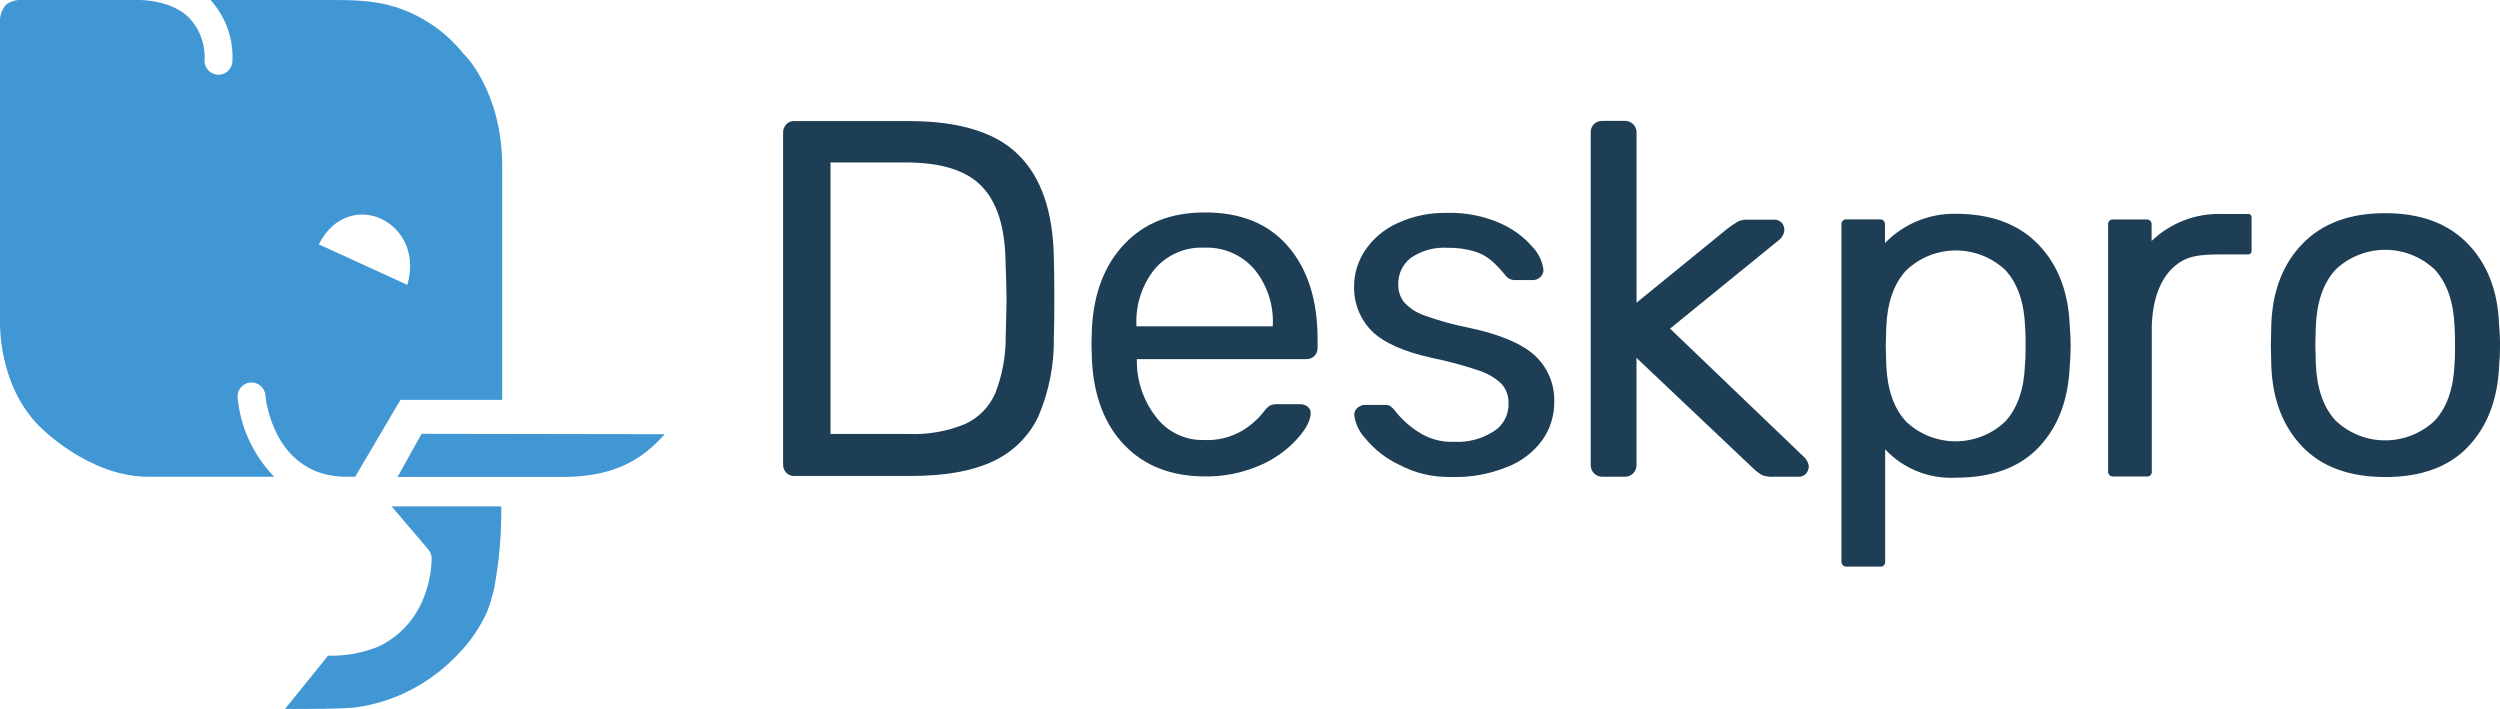
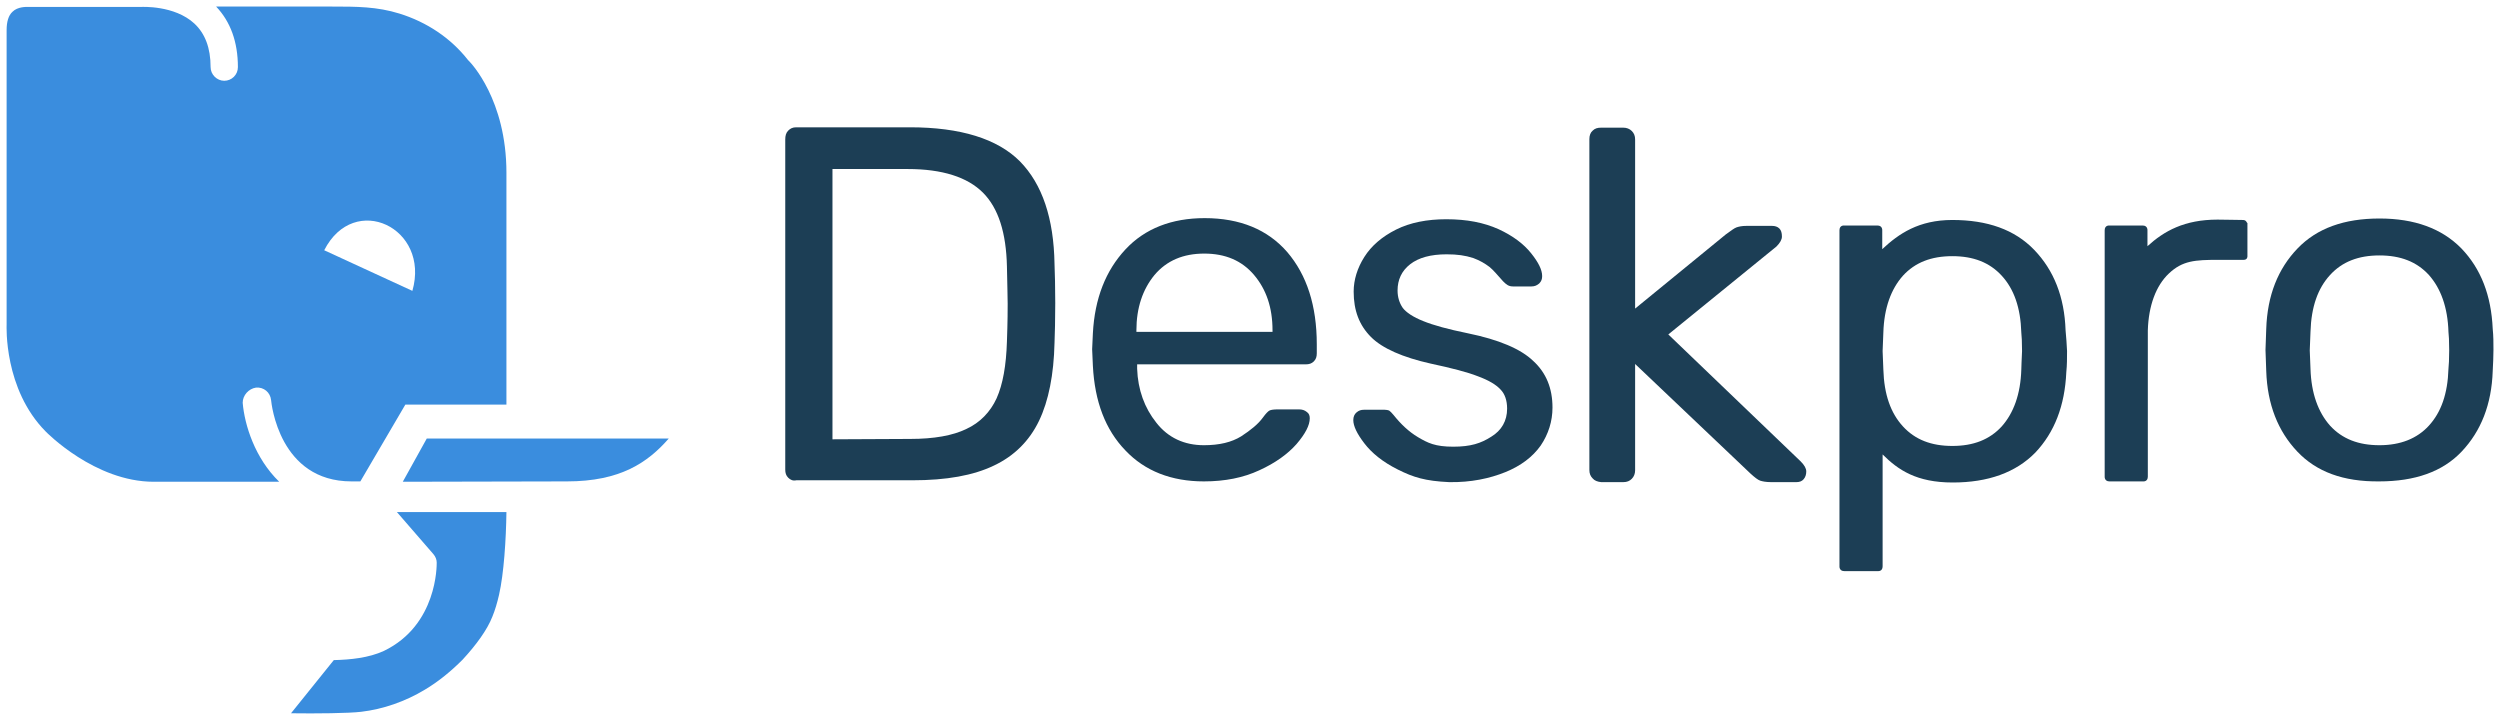
- <svg xmlns="http://www.w3.org/2000/svg" viewBox="0 0 370.26 104.99">
-   <defs>
-     <style>.cls-1{fill:#4196d4;}.cls-2{fill:#1d3e55;}</style>
-   </defs>
-   <g id="Layer_2" data-name="Layer 2">
-     <g id="Layer_11" data-name="Layer 11">
-       <path class="cls-1" d="M63.43,81.37a2.07,2.07,0,0,1,.5,1.3c0,.38.11,9.26-7.86,13.08a18.44,18.44,0,0,1-7.48,1.36L42.21,105c3.68,0,8.63,0,10.42-.23a25,25,0,0,0,9.5-3.31A26,26,0,0,0,67.73,97a21.63,21.63,0,0,0,4.42-6.43,24.18,24.18,0,0,0,1-3.25A61.5,61.5,0,0,0,74.24,75H58Z" />
-       <path class="cls-1" d="M58.88,70.64l24.43,0c7.92,0,12-2.8,15.13-6.33l-36-.06Z" />
-       <path class="cls-1" d="M37.07,56.65a2.08,2.08,0,0,1,2.24,1.88c0,.49,1.24,12.08,12,12.08H52.6l6.71-11.39H74.38V24.69c0-10.87-5.33-16.32-5.55-16.55L68.67,8A21.05,21.05,0,0,0,58.45,1c-3.34-1-6.42-1-10-1H31.18a12.58,12.58,0,0,1,3.25,9,2.07,2.07,0,1,1-4.14,0,8.47,8.47,0,0,0-2.41-6.5C24.92-.27,20.05,0,20,0H3.08A3.31,3.31,0,0,0,.87.73,3.65,3.65,0,0,0,0,3.45V47.22c0,.22-.45,9.62,5.84,15.92.1.1,7.3,7.47,16.1,7.47H40.61a19.46,19.46,0,0,1-5.42-11.71A2.07,2.07,0,0,1,37.07,56.65ZM60.33,42.19l-13.12-6C51.66,27.47,63.05,32.84,60.33,42.19Z" />
-       <path class="cls-2" d="M150.9,23q-5-5.07-16.33-5.07H117.63a1.55,1.55,0,0,0-1.2.49,1.87,1.87,0,0,0-.45,1.31V68.76a1.76,1.76,0,0,0,.45,1.24,1.55,1.55,0,0,0,1.2.49h17.31q7.57,0,12.14-2.18a13.76,13.76,0,0,0,6.71-6.65,28.48,28.48,0,0,0,2.29-11.61q.07-2.25.07-5.93t-.07-5.86Q155.92,28,150.9,23Zm-1.95,26.78a22.81,22.81,0,0,1-1.54,8.45,8.93,8.93,0,0,1-4.5,4.58,19.86,19.86,0,0,1-8.35,1.46H123V24.06h11.16q7.79,0,11.2,3.49t3.56,11q.15,4.36.15,5.56T148.95,49.75Z" />
-       <path class="cls-2" d="M178.37,31.47q-7.38,0-11.8,4.63t-4.85,12.45l-.07,2.39.07,2.46q.43,8,4.85,12.56t11.8,4.6a19.65,19.65,0,0,0,8.21-1.63A16,16,0,0,0,192.12,65q2-2.24,2-3.84a1.14,1.14,0,0,0-.47-.94,1.79,1.79,0,0,0-1.12-.36h-3.18a3,3,0,0,0-1.23.18,3.77,3.77,0,0,0-1,1,11.8,11.8,0,0,1-3.22,2.79,10.28,10.28,0,0,1-5.54,1.34,8.65,8.65,0,0,1-7.09-3.33,13.44,13.44,0,0,1-2.9-8v-.65h25.11a1.61,1.61,0,0,0,1.66-1.66v-1.3q0-8.68-4.38-13.75T178.37,31.47ZM188.5,48.33H168.31v-.22A12.39,12.39,0,0,1,171,39.86a9.13,9.13,0,0,1,7.38-3.18,9.26,9.26,0,0,1,7.38,3.18,12.18,12.18,0,0,1,2.75,8.25Z" />
-       <path class="cls-2" d="M217.55,48.54a42.75,42.75,0,0,1-6.66-1.85,7.15,7.15,0,0,1-3-2,4.13,4.13,0,0,1-.8-2.57,4.77,4.77,0,0,1,1.88-3.94,8.61,8.61,0,0,1,5.43-1.48,13.23,13.23,0,0,1,4,.54,6.93,6.93,0,0,1,2.42,1.3,16.74,16.74,0,0,1,2.06,2.14,1.74,1.74,0,0,0,1.45.8H227a1.6,1.6,0,0,0,1.12-.43,1.42,1.42,0,0,0,.47-1.09A6,6,0,0,0,227,36.6a13.47,13.47,0,0,0-4.85-3.55,18.12,18.12,0,0,0-7.78-1.52,16.74,16.74,0,0,0-7.49,1.56,11.45,11.45,0,0,0-4.74,4.05,9.5,9.5,0,0,0-1.59,5.17A9.11,9.11,0,0,0,203.14,49q2.61,2.6,8.9,4a56.7,56.7,0,0,1,7,1.88,8.78,8.78,0,0,1,3.37,2,4.08,4.08,0,0,1,1,2.9,4.64,4.64,0,0,1-2.35,4.2,9.71,9.71,0,0,1-5.66,1.45,8.81,8.81,0,0,1-5.24-1.4,13.55,13.55,0,0,1-3.61-3.27,3.18,3.18,0,0,0-.69-.65,1.4,1.4,0,0,0-.69-.14h-3a1.73,1.73,0,0,0-1.09.4,1.34,1.34,0,0,0-.51,1.12,6.2,6.2,0,0,0,1.67,3.47,14.38,14.38,0,0,0,5,3.88,15.49,15.49,0,0,0,7.54,1.8,20.26,20.26,0,0,0,8.36-1.45,11.65,11.65,0,0,0,5.28-4,9.62,9.62,0,0,0,1.77-5.65,9,9,0,0,0-2.86-6.88Q224.42,50,217.55,48.54Z" />
-       <path class="cls-2" d="M247.34,48.67l16.09-13.09a2.08,2.08,0,0,0,.84-1.45,1.6,1.6,0,0,0-.42-1.18,1.5,1.5,0,0,0-1.11-.42h-3.81a3.41,3.41,0,0,0-1.45.23,13.66,13.66,0,0,0-1.6,1.07l-13.5,11V19.65a1.7,1.7,0,0,0-1.75-1.75h-3.28a1.78,1.78,0,0,0-1.26.46,1.67,1.67,0,0,0-.5,1.3V68.86a1.7,1.7,0,0,0,1.75,1.75h3.28a1.7,1.7,0,0,0,1.75-1.75V53l17.22,16.3A6.41,6.41,0,0,0,261,70.38a4.23,4.23,0,0,0,1.64.23h3.73a1.43,1.43,0,0,0,1.1-.46,1.63,1.63,0,0,0,.42-1.14,2.3,2.3,0,0,0-.84-1.45Z" />
-       <path class="cls-2" d="M370.12,48q-.29-7.45-4.67-11.94t-12.2-4.49q-7.82,0-12.2,4.49T336.39,48l-.07,3.11.07,3.11q.29,7.46,4.6,11.94t12.27,4.49q8,0,12.27-4.49t4.6-11.94q.14-1.59.14-3.11T370.12,48Zm-6.59,5.86q-.22,5.5-2.93,8.43a10.67,10.67,0,0,1-14.69,0q-2.71-2.93-2.93-8.43l-.07-2.75.07-2.75q.22-5.5,2.93-8.43a10.67,10.67,0,0,1,14.69,0q2.71,2.93,2.93,8.43.07.72.07,2.75T363.53,53.82Z" />
-       <path class="cls-2" d="M332.88,31.69c-1.21,0-2.43,0-3.77,0a14.37,14.37,0,0,0-10.45,4h0V33.25a.7.7,0,0,0-.75-.75h-5a.67.67,0,0,0-.69.73v36.6a.7.7,0,0,0,.73.74H318a.67.67,0,0,0,.69-.75V48.11c.15-3.67,1.17-6.6,3.1-8.43s3.9-2,7.35-2l3.78,0a.49.49,0,0,0,.55-.49v-5A.5.5,0,0,0,332.88,31.69ZM318.65,48.21v-.1h0Z" />
-       <path class="cls-2" d="M301.83,36.15q-4.38-4.49-12.2-4.49A14.23,14.23,0,0,0,279.17,36V33.24a.7.7,0,0,0-.75-.75h-5a.67.67,0,0,0-.69.73V83.18a.7.7,0,0,0,.73.74h5.05a.67.67,0,0,0,.69-.75V66.55a13.36,13.36,0,0,0,10.46,4.2q8,0,12.27-4.49t4.6-11.94q.14-1.59.14-3.11t-.14-3.11Q306.21,40.64,301.83,36.15ZM299.91,54q-.22,5.5-2.93,8.43a10.67,10.67,0,0,1-14.69,0q-2.71-2.93-2.93-8.43l-.07-2.75.07-2.75q.22-5.5,2.93-8.43A10.67,10.67,0,0,1,297,40q2.71,2.93,2.93,8.43.07.72.07,2.75T299.91,54Z" />
-     </g>
-   </g>
+ <svg xmlns="http://www.w3.org/2000/svg" width="238" height="68" viewBox="0 0 238 68" fill="none">
+   <path d="M41.259 52.753C41.47 52.999 41.575 53.281 41.575 53.562C41.575 53.808 41.646 59.502 36.554 61.963C35.114 62.631 33.358 62.806 31.778 62.842L27.705 67.903C30.057 67.939 33.218 67.903 34.377 67.763C36.483 67.517 38.59 66.778 40.452 65.654C41.751 64.88 42.945 63.896 44.033 62.806C45.333 61.401 46.386 59.959 46.878 58.694C47.124 58.096 47.334 57.393 47.51 56.62C47.966 54.616 48.177 51.383 48.212 48.746H37.783L41.259 52.753Z" fill="#3A8DDE" />
+   <path d="M40.627 41.751L38.345 45.864L53.971 45.829C59.063 45.829 61.661 44.036 63.663 41.751H40.627Z" fill="#3A8DDE" />
+   <path d="M24.369 36.9C25.106 36.83 25.738 37.357 25.808 38.096C25.843 38.412 26.581 45.829 33.464 45.829H34.306L38.59 38.517H48.212V16.443C48.212 9.483 44.806 5.968 44.665 5.827L44.56 5.722C42.91 3.613 40.627 2.101 38.029 1.293C35.886 0.625 33.92 0.625 31.637 0.625H20.576C21.945 2.066 22.648 3.999 22.648 6.39C22.648 7.128 22.051 7.69 21.349 7.69C20.646 7.69 20.049 7.093 20.049 6.39C20.049 4.562 19.523 3.191 18.504 2.242C16.608 0.484 13.483 0.66 13.447 0.66C13.412 0.66 13.377 0.66 13.377 0.66H2.597C2.526 0.66 1.684 0.625 1.192 1.117C0.806 1.469 0.63 2.066 0.63 2.875V30.89C0.63 31.03 0.349 37.041 4.353 41.083C4.423 41.154 9.023 45.864 14.641 45.864H26.581C24.263 43.614 23.28 40.451 23.104 38.342C23.104 37.639 23.666 37.006 24.369 36.9ZM39.258 27.691L30.865 23.824C33.709 18.235 40.978 21.68 39.258 27.691Z" fill="#3A8DDE" />
+   <path d="M75.037 45.477C74.826 45.266 74.756 45.02 74.756 44.704V13.279C74.756 12.928 74.826 12.646 75.037 12.436C75.247 12.225 75.458 12.119 75.809 12.119H86.625C91.436 12.119 94.947 13.209 97.089 15.353C99.231 17.532 100.32 20.801 100.39 25.125C100.425 26.074 100.46 27.304 100.46 28.851C100.46 30.433 100.425 31.698 100.39 32.647C100.32 35.67 99.828 38.166 98.915 40.064C98.002 41.962 96.563 43.403 94.631 44.317C92.665 45.266 90.101 45.723 86.871 45.723H75.809C75.493 45.794 75.247 45.688 75.037 45.477ZM86.66 41.786C88.907 41.786 90.698 41.47 91.998 40.837C93.297 40.24 94.28 39.22 94.877 37.92C95.474 36.584 95.79 34.791 95.86 32.507C95.931 30.573 95.93 29.378 95.93 28.921C95.93 28.394 95.895 27.234 95.86 25.371C95.79 22.172 95.053 19.817 93.578 18.341C92.103 16.865 89.715 16.091 86.414 16.091H79.251V41.822L86.66 41.786Z" fill="#1C3E55" />
+   <path d="M107.133 42.876C105.236 40.908 104.218 38.236 104.042 34.827L103.972 33.245L104.042 31.733C104.218 28.394 105.271 25.758 107.133 23.754C108.994 21.75 111.557 20.766 114.682 20.766C118.054 20.766 120.687 21.856 122.548 24C124.41 26.18 125.358 29.097 125.358 32.788V33.631C125.358 33.948 125.287 34.194 125.077 34.405C124.866 34.616 124.62 34.686 124.304 34.686H108.256V35.108C108.327 37.111 108.959 38.834 110.082 40.24C111.206 41.681 112.751 42.384 114.612 42.384C116.087 42.384 117.246 42.103 118.159 41.54C119.072 40.943 119.774 40.38 120.231 39.748C120.512 39.361 120.722 39.15 120.863 39.08C121.003 39.01 121.284 38.974 121.635 38.974H123.672C123.953 38.974 124.199 39.045 124.41 39.22C124.62 39.361 124.69 39.572 124.69 39.818C124.69 40.486 124.269 41.294 123.426 42.279C122.584 43.227 121.425 44.071 119.88 44.774C118.37 45.477 116.614 45.829 114.612 45.829C111.522 45.829 108.994 44.844 107.133 42.876ZM121.144 31.593V31.452C121.144 29.273 120.547 27.55 119.388 26.18C118.229 24.809 116.649 24.141 114.647 24.141C112.646 24.141 111.066 24.809 109.907 26.18C108.783 27.55 108.186 29.308 108.186 31.452V31.593H121.144Z" fill="#1C3E55" />
+   <path d="M133.083 44.704C131.608 43.966 130.59 43.122 129.888 42.208C129.185 41.294 128.834 40.556 128.834 39.994C128.834 39.677 128.939 39.431 129.15 39.255C129.361 39.08 129.572 39.009 129.852 39.009H131.819C131.995 39.009 132.135 39.045 132.24 39.08C132.346 39.15 132.486 39.291 132.662 39.502C133.364 40.38 134.101 41.083 134.979 41.611C135.927 42.173 136.63 42.525 138.35 42.525C140.001 42.525 140.984 42.208 141.967 41.575C142.951 40.978 143.477 40.064 143.477 38.904C143.477 38.131 143.267 37.498 142.845 37.076C142.424 36.619 141.722 36.197 140.668 35.811C139.685 35.424 138.175 35.037 136.208 34.616C133.54 34.018 131.608 33.174 130.52 32.085C129.396 30.96 128.869 29.554 128.869 27.761C128.869 26.636 129.22 25.512 129.888 24.457C130.555 23.403 131.573 22.524 132.908 21.856C134.242 21.188 135.857 20.872 137.683 20.872C139.65 20.872 141.265 21.188 142.67 21.821C144.039 22.453 145.058 23.227 145.76 24.106C146.462 24.984 146.813 25.687 146.813 26.285C146.813 26.566 146.743 26.777 146.532 26.988C146.322 27.164 146.111 27.269 145.795 27.269H144.039C143.618 27.269 143.407 27.093 143.091 26.777C142.529 26.144 142.143 25.687 141.792 25.406C141.37 25.09 140.914 24.809 140.247 24.562C139.474 24.317 138.737 24.211 137.718 24.211C136.208 24.211 135.05 24.527 134.242 25.16C133.434 25.793 133.048 26.636 133.048 27.656C133.048 28.288 133.224 28.851 133.54 29.308C133.856 29.73 134.523 30.187 135.506 30.573C136.454 30.96 137.859 31.347 139.755 31.733C142.67 32.331 144.777 33.21 145.971 34.37C147.2 35.494 147.797 36.971 147.797 38.798C147.797 40.099 147.41 41.329 146.673 42.419C145.9 43.509 144.777 44.352 143.302 44.95C141.827 45.547 140.036 45.934 137.964 45.899C135.682 45.794 134.558 45.442 133.083 44.704Z" fill="#1C3E55" />
+   <path d="M151.624 45.547C151.414 45.337 151.308 45.09 151.308 44.739V13.244C151.308 12.893 151.414 12.611 151.624 12.436C151.835 12.225 152.081 12.154 152.432 12.154H154.539C154.855 12.154 155.136 12.26 155.347 12.471C155.557 12.682 155.663 12.928 155.663 13.279V29.378L164.301 22.313C164.793 21.961 165.109 21.715 165.319 21.645C165.53 21.575 165.811 21.504 166.268 21.504H168.691C168.971 21.504 169.217 21.575 169.393 21.75C169.568 21.926 169.639 22.172 169.639 22.524C169.639 22.805 169.463 23.121 169.112 23.473L158.823 31.839L171.43 43.931C171.781 44.282 171.956 44.598 171.956 44.88C171.956 45.161 171.886 45.407 171.711 45.618C171.535 45.829 171.289 45.899 171.008 45.899H168.62C168.129 45.899 167.778 45.829 167.567 45.758C167.356 45.688 167.04 45.442 166.654 45.09L155.663 34.651V44.774C155.663 45.09 155.557 45.372 155.347 45.583C155.136 45.794 154.89 45.899 154.539 45.899H152.432C152.081 45.864 151.8 45.758 151.624 45.547Z" fill="#1C3E55" />
+   <path d="M218.695 42.981C216.869 41.048 215.851 38.517 215.746 35.319L215.675 33.315L215.746 31.311C215.851 28.113 216.869 25.582 218.73 23.649C220.591 21.715 223.19 20.802 226.526 20.802C229.862 20.802 232.461 21.75 234.322 23.649C236.183 25.582 237.166 28.113 237.307 31.311C237.377 31.979 237.377 32.647 237.377 33.315C237.377 33.948 237.342 34.616 237.307 35.319C237.201 38.517 236.183 41.048 234.357 42.981C232.531 44.915 229.897 45.829 226.491 45.829C223.085 45.864 220.521 44.915 218.695 42.981ZM231.232 40.521C232.39 39.255 233.022 37.498 233.093 35.108C233.128 34.791 233.163 34.194 233.163 33.35C233.163 32.471 233.128 31.874 233.093 31.593C233.022 29.238 232.355 27.445 231.232 26.18C230.073 24.914 228.528 24.317 226.526 24.317C224.524 24.317 222.979 24.914 221.821 26.18C220.662 27.445 220.03 29.203 219.959 31.593L219.889 33.35L219.959 35.108C220.03 37.463 220.697 39.255 221.821 40.521C222.979 41.786 224.524 42.384 226.526 42.384C228.528 42.384 230.108 41.751 231.232 40.521Z" fill="#1C3E55" />
+   <path d="M213.533 20.942C212.761 20.942 211.988 20.907 211.11 20.907C207.95 20.907 206.018 21.997 204.438 23.438V21.926C204.438 21.926 204.473 21.469 203.982 21.469H200.786C200.786 21.469 200.365 21.434 200.365 21.926V45.372C200.365 45.372 200.33 45.829 200.821 45.829H201.945H204.052C204.052 45.829 204.473 45.864 204.473 45.372V31.452C204.544 29.097 205.246 27.199 206.475 26.039C207.774 24.809 208.968 24.738 211.18 24.738C212.093 24.738 212.831 24.738 213.603 24.738C213.955 24.738 213.955 24.422 213.955 24.422V21.223C213.884 21.258 213.884 20.942 213.533 20.942Z" fill="#1C3E55" />
+   <path d="M196.643 31.452C196.537 28.253 195.519 25.723 193.658 23.789C191.797 21.856 189.198 20.942 185.862 20.942C182.667 20.942 180.77 22.243 179.19 23.719V21.926C179.19 21.926 179.225 21.469 178.734 21.469H175.538C175.538 21.469 175.117 21.434 175.117 21.926V53.913C175.117 53.913 175.082 54.37 175.573 54.37H176.697H178.804C178.804 54.37 179.225 54.405 179.225 53.913V43.263C180.7 44.739 182.456 45.934 185.897 45.934C189.268 45.934 191.902 44.985 193.763 43.087C195.589 41.154 196.572 38.623 196.713 35.424C196.783 34.756 196.783 34.088 196.783 33.42C196.748 32.788 196.713 32.12 196.643 31.452ZM192.429 35.178C192.358 37.533 191.691 39.326 190.568 40.591C189.409 41.857 187.864 42.454 185.862 42.454C183.86 42.454 182.315 41.857 181.157 40.591C179.998 39.326 179.366 37.568 179.295 35.178L179.225 33.42L179.295 31.663C179.366 29.308 180.033 27.515 181.157 26.25C182.315 24.984 183.86 24.387 185.862 24.387C187.864 24.387 189.409 24.984 190.568 26.25C191.726 27.515 192.358 29.273 192.429 31.663C192.464 31.979 192.499 32.577 192.499 33.42C192.464 34.299 192.429 34.897 192.429 35.178Z" fill="#1C3E55" />
</svg>
